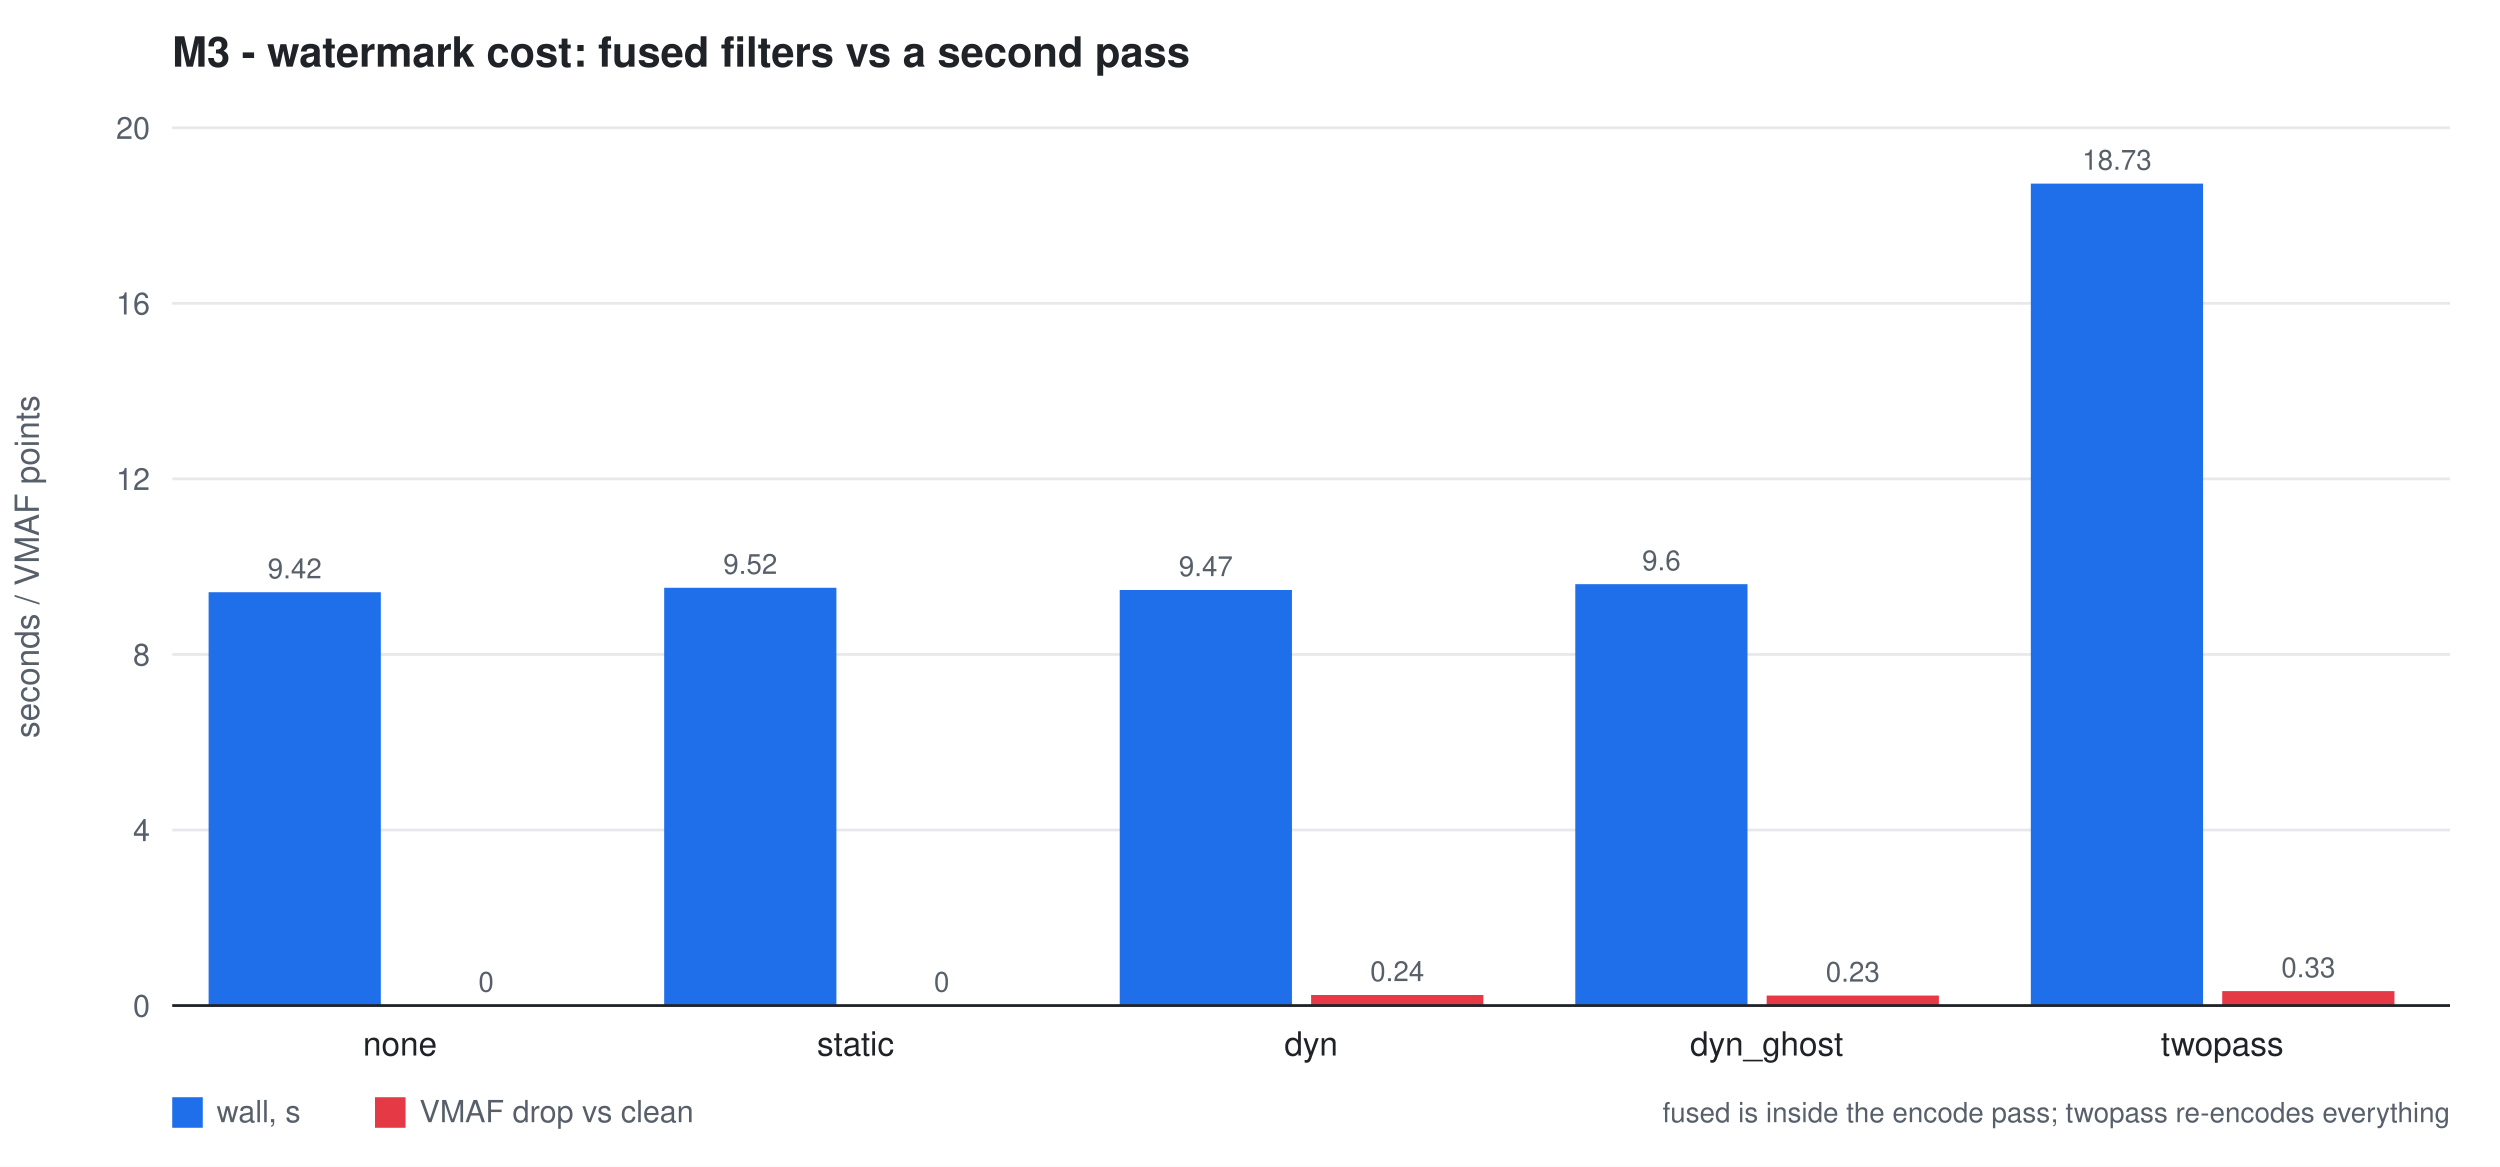
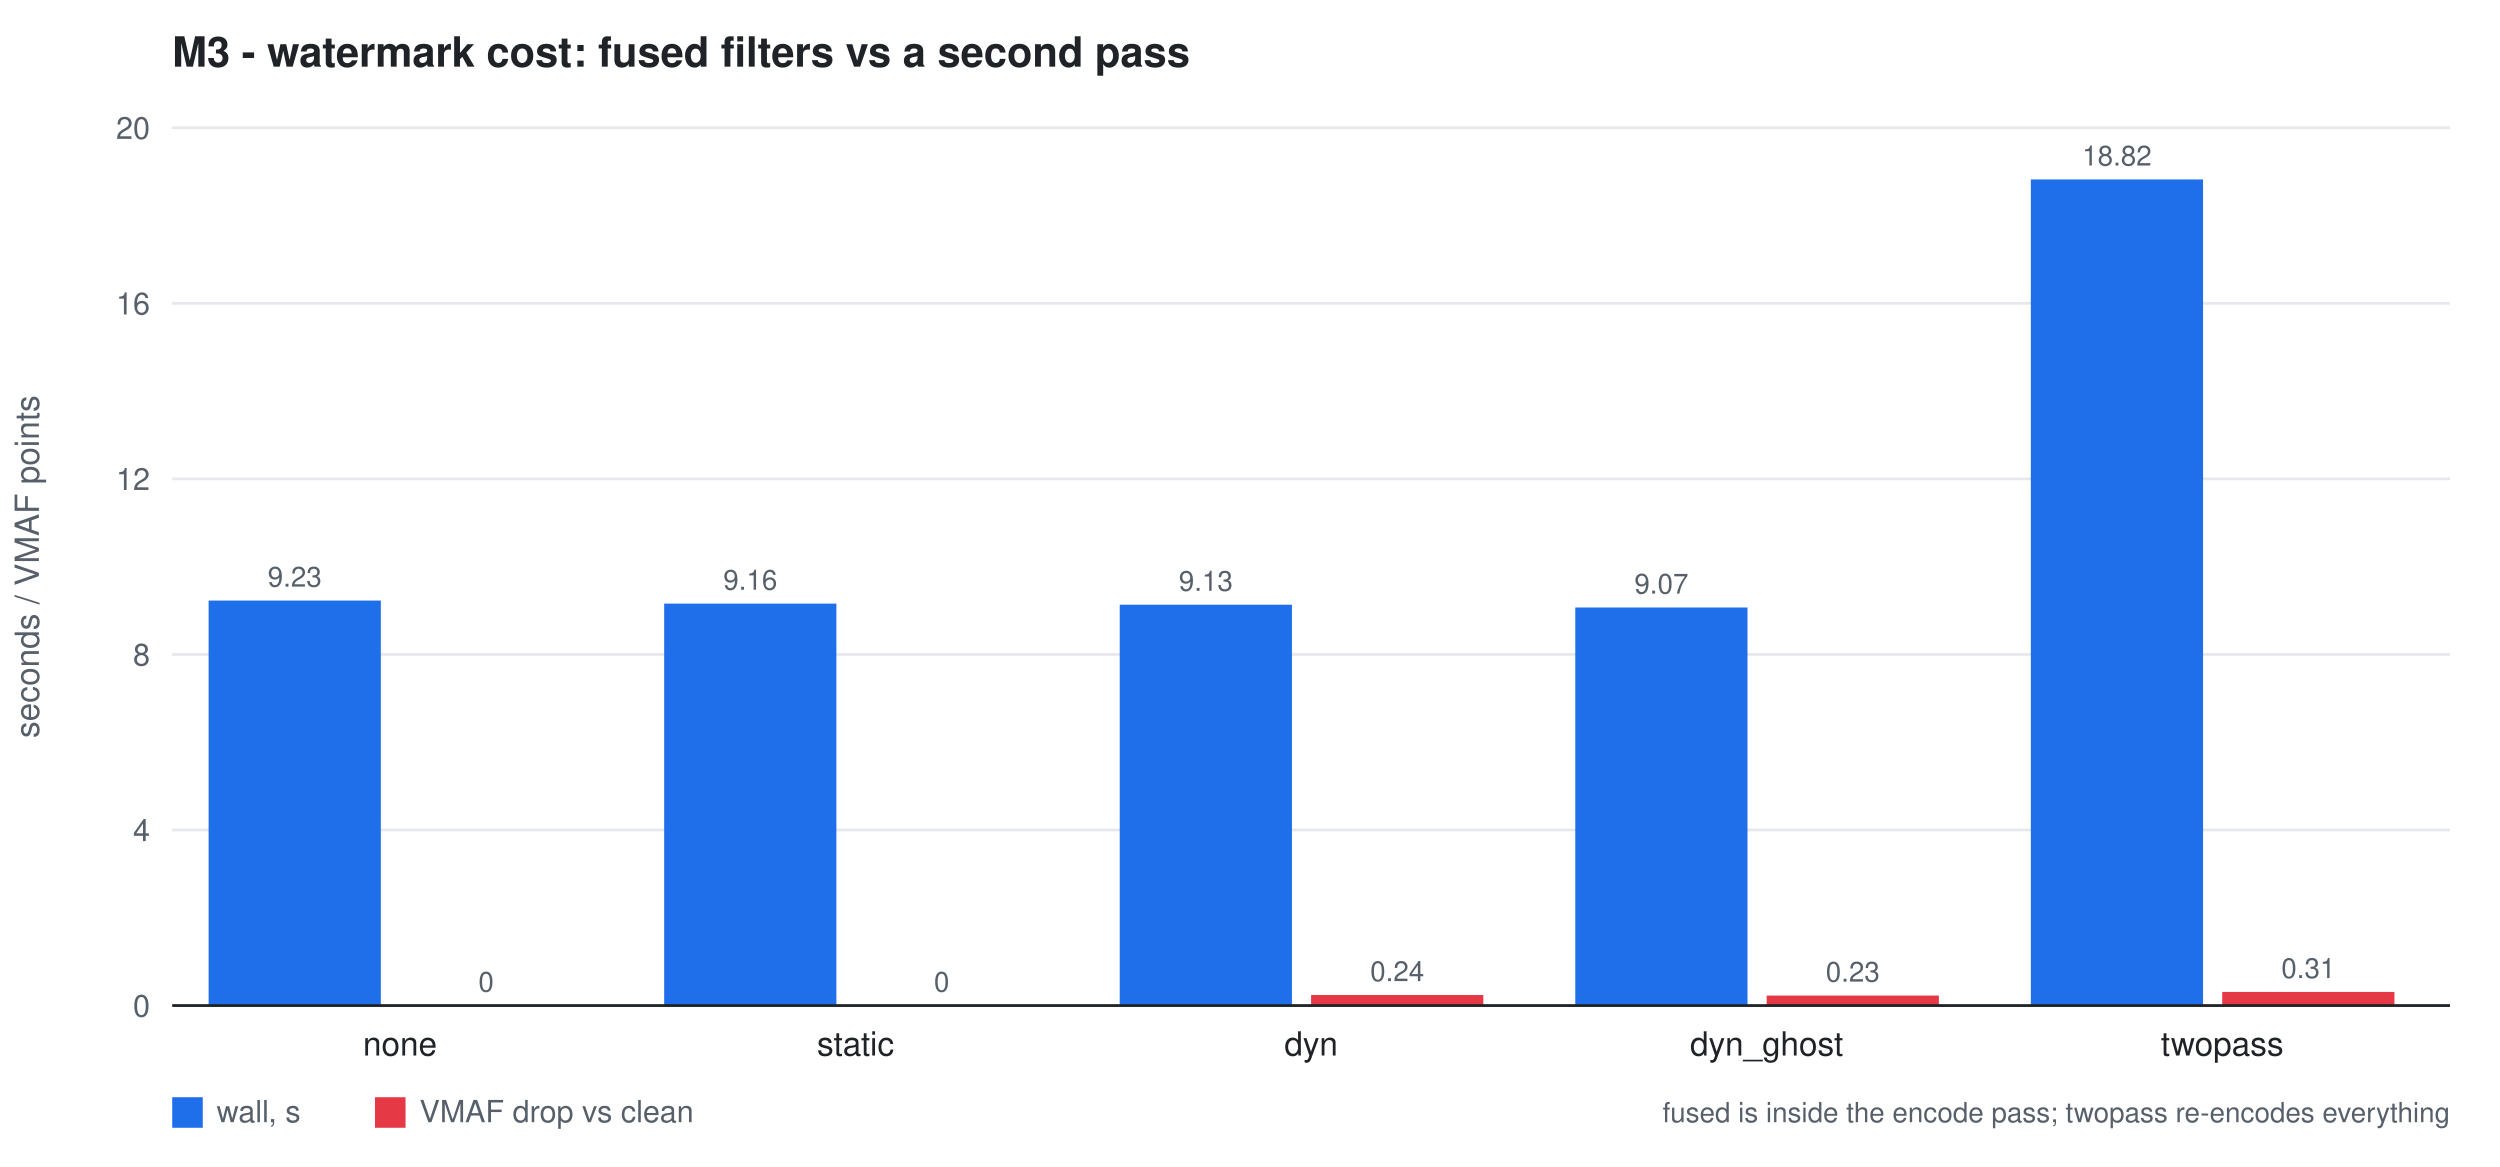
<svg xmlns="http://www.w3.org/2000/svg" width="900" height="420" viewBox="0 0 900 420" font-family="-apple-system,Segoe UI,Helvetica,Arial,sans-serif" role="img" aria-label="M3 - watermark cost: fused filters vs a second pass">
  <rect width="900" height="420" fill="#ffffff" />
  <line x1="62" y1="362.0" x2="882" y2="362.0" stroke="#e6e8eb" />
  <text x="54" y="366.0" text-anchor="end" font-size="11" fill="#57606a">0</text>
  <line x1="62" y1="298.8" x2="882" y2="298.8" stroke="#e6e8eb" />
  <text x="54" y="302.8" text-anchor="end" font-size="11" fill="#57606a">4</text>
  <line x1="62" y1="235.6" x2="882" y2="235.6" stroke="#e6e8eb" />
  <text x="54" y="239.6" text-anchor="end" font-size="11" fill="#57606a">8</text>
  <line x1="62" y1="172.4" x2="882" y2="172.4" stroke="#e6e8eb" />
  <text x="54" y="176.4" text-anchor="end" font-size="11" fill="#57606a">12</text>
  <line x1="62" y1="109.2" x2="882" y2="109.2" stroke="#e6e8eb" />
  <text x="54" y="113.2" text-anchor="end" font-size="11" fill="#57606a">16</text>
  <line x1="62" y1="46.0" x2="882" y2="46.0" stroke="#e6e8eb" />
  <text x="54" y="50.0" text-anchor="end" font-size="11" fill="#57606a">20</text>
  <text x="144.0" y="380" text-anchor="middle" font-size="12" fill="#1f2328">none</text>
-   <rect x="75.1" y="213.2" width="62.0" height="148.8" fill="#1f6feb" />
-   <text x="106.1" y="208.2" text-anchor="middle" font-size="10" fill="#57606a">9.42</text>
+   <rect x="75.1" y="216.2" width="62.0" height="145.8" fill="#1f6feb" />
+   <text x="106.1" y="211.2" text-anchor="middle" font-size="10" fill="#57606a">9.23</text>
  <rect x="144.0" y="362.0" width="62.0" height="0.0" fill="#e53946" />
  <text x="175.0" y="357.0" text-anchor="middle" font-size="10" fill="#57606a">0</text>
  <text x="308.0" y="380" text-anchor="middle" font-size="12" fill="#1f2328">static</text>
-   <rect x="239.1" y="211.6" width="62.0" height="150.4" fill="#1f6feb" />
-   <text x="270.1" y="206.6" text-anchor="middle" font-size="10" fill="#57606a">9.52</text>
+   <rect x="239.1" y="217.3" width="62.0" height="144.7" fill="#1f6feb" />
+   <text x="270.1" y="212.3" text-anchor="middle" font-size="10" fill="#57606a">9.16</text>
  <rect x="308.0" y="362.0" width="62.0" height="0.0" fill="#e53946" />
  <text x="339.0" y="357.0" text-anchor="middle" font-size="10" fill="#57606a">0</text>
  <text x="472.0" y="380" text-anchor="middle" font-size="12" fill="#1f2328">dyn</text>
-   <rect x="403.1" y="212.4" width="62.0" height="149.6" fill="#1f6feb" />
-   <text x="434.1" y="207.4" text-anchor="middle" font-size="10" fill="#57606a">9.47</text>
+   <rect x="403.1" y="217.7" width="62.0" height="144.3" fill="#1f6feb" />
+   <text x="434.1" y="212.7" text-anchor="middle" font-size="10" fill="#57606a">9.13</text>
  <rect x="472.0" y="358.2" width="62.0" height="3.8" fill="#e53946" />
  <text x="503.0" y="353.2" text-anchor="middle" font-size="10" fill="#57606a">0.24</text>
  <text x="636.0" y="380" text-anchor="middle" font-size="12" fill="#1f2328">dyn_ghost</text>
-   <rect x="567.1" y="210.3" width="62.0" height="151.7" fill="#1f6feb" />
-   <text x="598.1" y="205.3" text-anchor="middle" font-size="10" fill="#57606a">9.6</text>
+   <rect x="567.1" y="218.7" width="62.0" height="143.3" fill="#1f6feb" />
+   <text x="598.1" y="213.7" text-anchor="middle" font-size="10" fill="#57606a">9.07</text>
  <rect x="636.0" y="358.4" width="62.0" height="3.6" fill="#e53946" />
  <text x="667.0" y="353.4" text-anchor="middle" font-size="10" fill="#57606a">0.23</text>
  <text x="800.0" y="380" text-anchor="middle" font-size="12" fill="#1f2328">twopass</text>
-   <rect x="731.1" y="66.1" width="62.0" height="295.9" fill="#1f6feb" />
-   <text x="762.1" y="61.1" text-anchor="middle" font-size="10" fill="#57606a">18.73</text>
-   <rect x="800.0" y="356.8" width="62.0" height="5.2" fill="#e53946" />
-   <text x="831.0" y="351.8" text-anchor="middle" font-size="10" fill="#57606a">0.33</text>
+   <rect x="731.1" y="64.6" width="62.0" height="297.4" fill="#1f6feb" />
+   <text x="762.1" y="59.6" text-anchor="middle" font-size="10" fill="#57606a">18.82</text>
+   <rect x="800.0" y="357.1" width="62.0" height="4.9" fill="#e53946" />
+   <text x="831.0" y="352.1" text-anchor="middle" font-size="10" fill="#57606a">0.31</text>
  <line x1="62" y1="362" x2="882" y2="362" stroke="#1f2328" stroke-width="1" />
  <text x="14" y="204.0" font-size="12" fill="#57606a" transform="rotate(-90 14 204.0)" text-anchor="middle">seconds / VMAF points</text>
  <text x="62" y="24" font-size="15" font-weight="600" fill="#1f2328">M3 - watermark cost: fused filters vs a second pass</text>
  <rect x="62" y="395" width="11" height="11" fill="#1f6feb" />
  <text x="78" y="404" font-size="11" fill="#57606a">wall, s</text>
  <rect x="135" y="395" width="11" height="11" fill="#e53946" />
  <text x="151" y="404" font-size="11" fill="#57606a">VMAF drop vs clean</text>
  <text x="882" y="404" text-anchor="end" font-size="10" fill="#57606a">fused is inside the encode pass; twopass re-encodes everything</text>
</svg>
